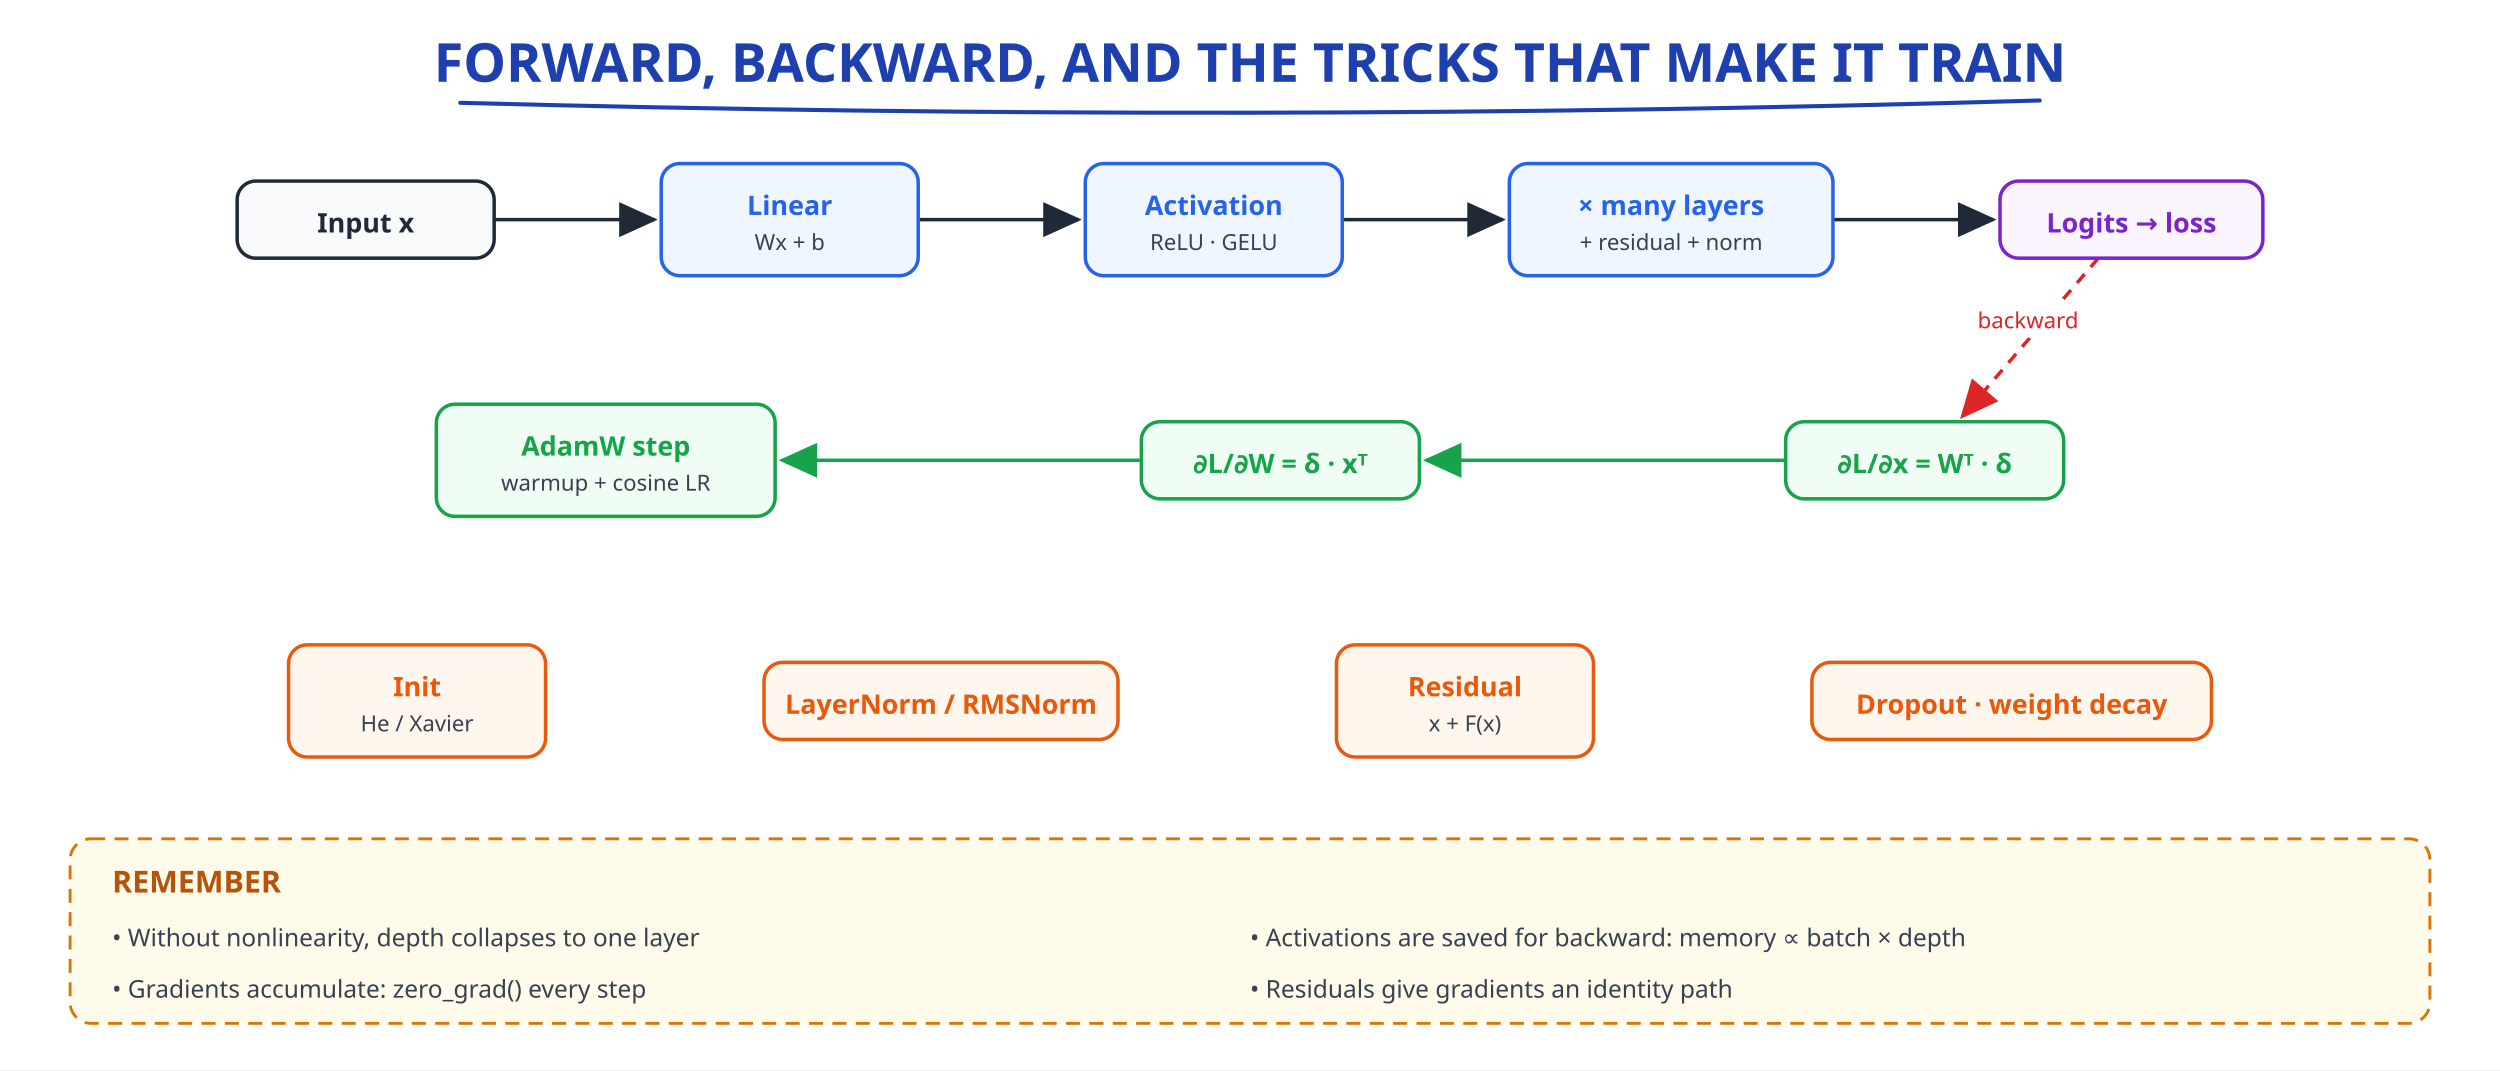
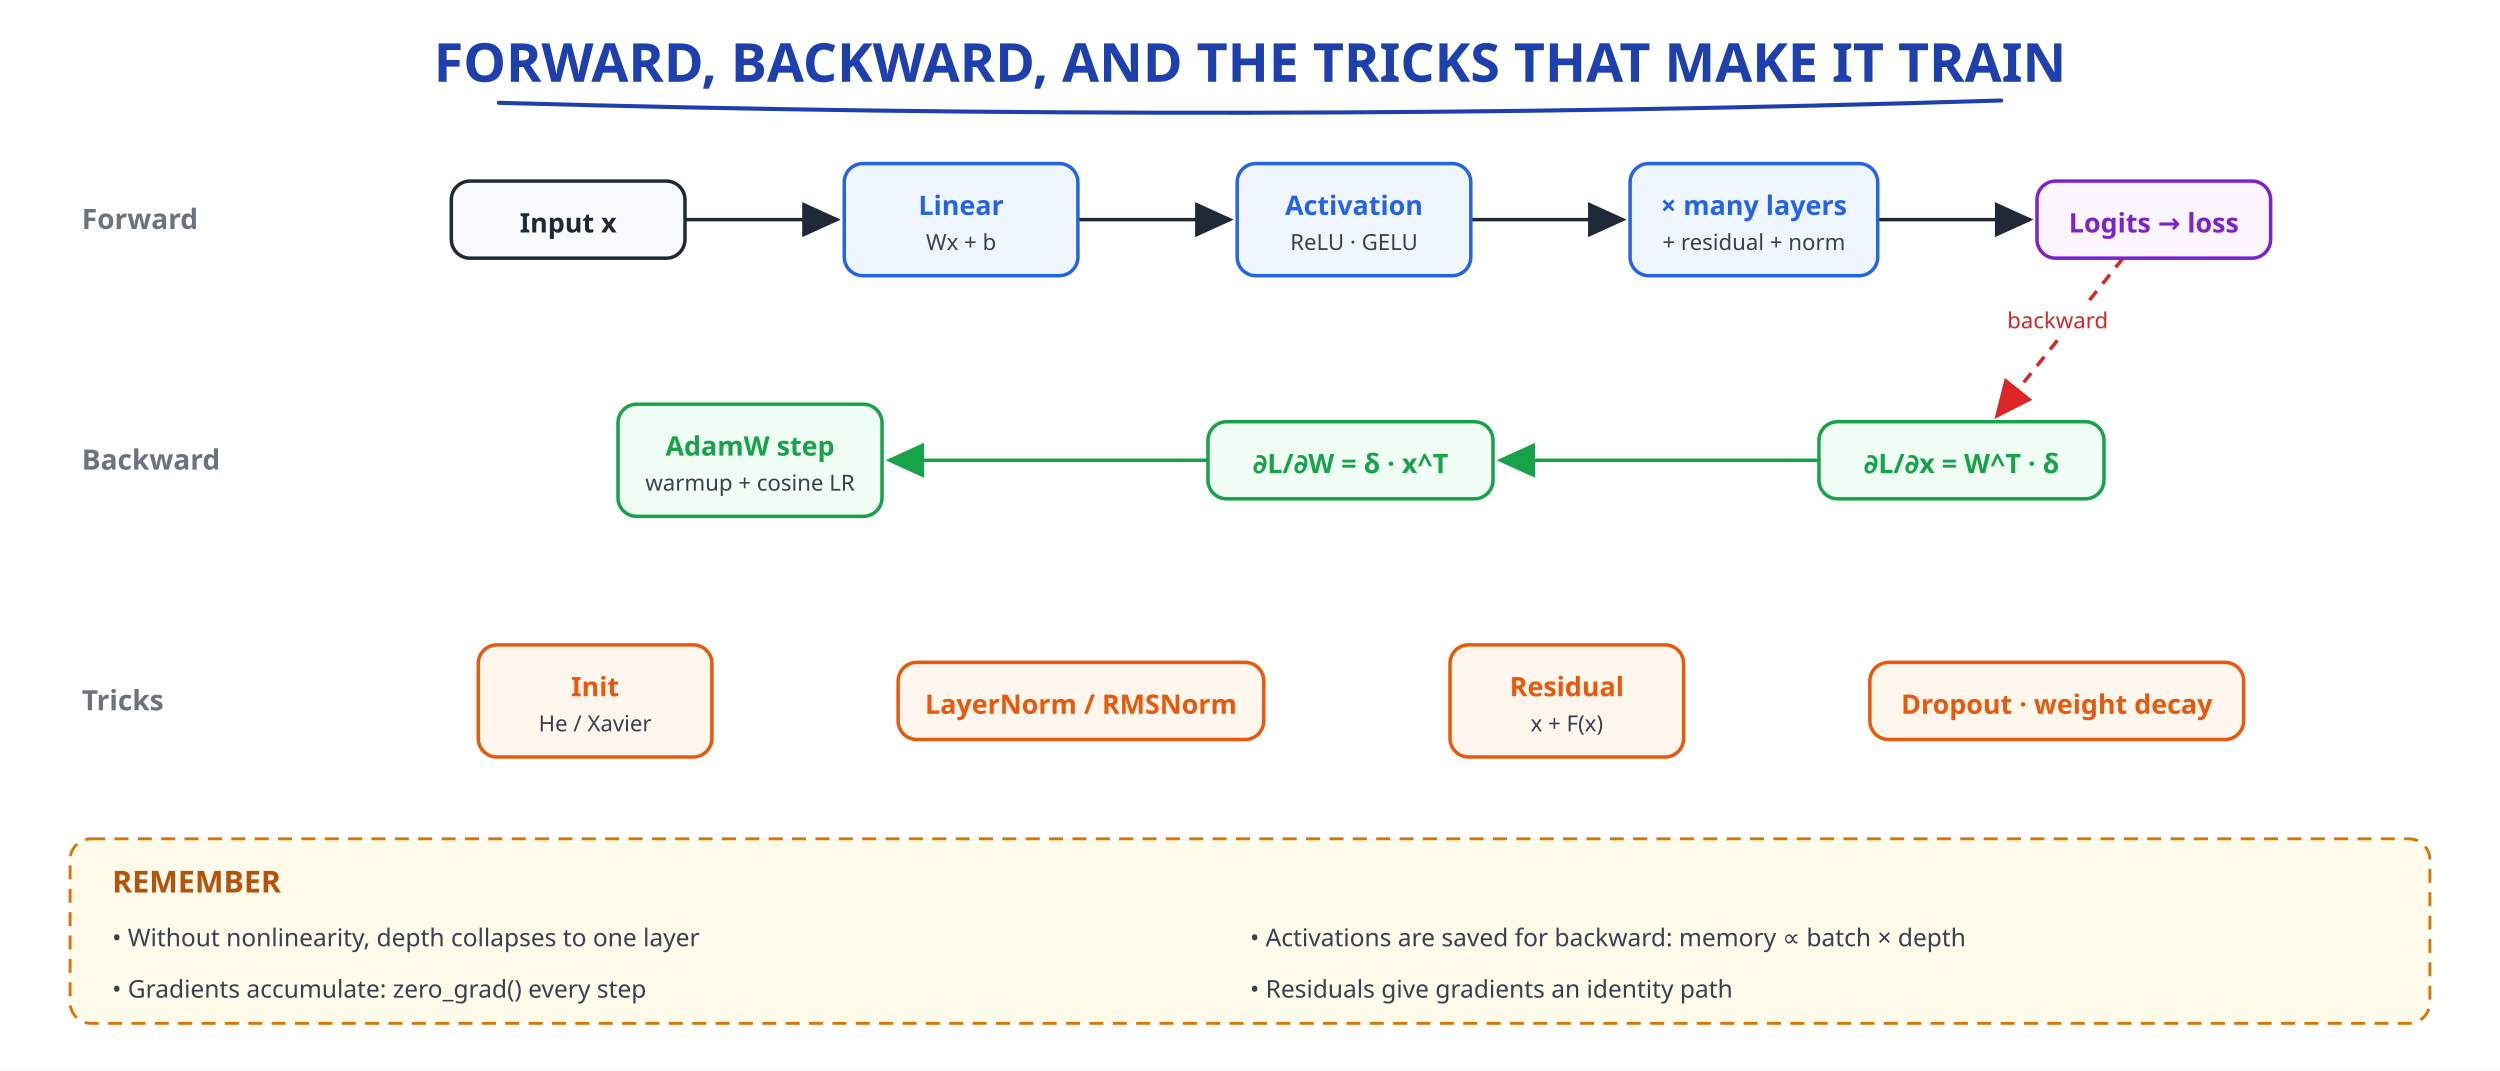
<svg xmlns="http://www.w3.org/2000/svg" width="2140" height="916" viewBox="0 0 2140 916">
  <defs>
    <marker id="ah-blue" markerWidth="12" markerHeight="10" refX="10" refY="5" orient="auto">
      <path d="M0,0 L11,5 L0,10 z" fill="#2563eb" />
    </marker>
    <marker id="ah-green" markerWidth="12" markerHeight="10" refX="10" refY="5" orient="auto">
      <path d="M0,0 L11,5 L0,10 z" fill="#16a34a" />
    </marker>
    <marker id="ah-orange" markerWidth="12" markerHeight="10" refX="10" refY="5" orient="auto">
      <path d="M0,0 L11,5 L0,10 z" fill="#ea580c" />
    </marker>
    <marker id="ah-purple" markerWidth="12" markerHeight="10" refX="10" refY="5" orient="auto">
      <path d="M0,0 L11,5 L0,10 z" fill="#7e22ce" />
    </marker>
    <marker id="ah-pink" markerWidth="12" markerHeight="10" refX="10" refY="5" orient="auto">
      <path d="M0,0 L11,5 L0,10 z" fill="#db2777" />
    </marker>
    <marker id="ah-red" markerWidth="12" markerHeight="10" refX="10" refY="5" orient="auto">
      <path d="M0,0 L11,5 L0,10 z" fill="#dc2626" />
    </marker>
    <marker id="ah-ink" markerWidth="12" markerHeight="10" refX="10" refY="5" orient="auto">
      <path d="M0,0 L11,5 L0,10 z" fill="#1f2937" />
    </marker>
    <marker id="ah-teal" markerWidth="12" markerHeight="10" refX="10" refY="5" orient="auto">
      <path d="M0,0 L11,5 L0,10 z" fill="#0f766e" />
    </marker>
  </defs>
  <rect width="2140" height="916" fill="#ffffff" />
  <text x="1070.0" y="70" font-family="Marker Felt" font-size="46" fill="#1e40af" text-anchor="middle" font-weight="bold">FORWARD, BACKWARD, AND THE TRICKS THAT MAKE IT TRAIN</text>
-   <path d="M394.0,88 Q1070.0,106 1746.0,86" stroke="#1e40af" stroke-width="3.5" fill="none" stroke-linecap="round" />
-   <line x1="423.0" y1="188.0" x2="560.0" y2="188.0" stroke="#1f2937" stroke-width="3" marker-end="url(#ah-ink)" />
-   <line x1="786.0" y1="188.0" x2="923.0" y2="188.0" stroke="#1f2937" stroke-width="3" marker-end="url(#ah-ink)" />
-   <line x1="1149.0" y1="188.0" x2="1286.0" y2="188.0" stroke="#1f2937" stroke-width="3" marker-end="url(#ah-ink)" />
-   <line x1="1569.0" y1="188.0" x2="1706.0" y2="188.0" stroke="#1f2937" stroke-width="3" marker-end="url(#ah-ink)" />
-   <line x1="1796.146" y1="221.0" x2="1679.765" y2="356.449" stroke="#dc2626" stroke-width="3" stroke-dasharray="10 8" marker-end="url(#ah-red)" />
-   <rect x="1684.0" y="259.0" width="104" height="30" rx="6" fill="#ffffff" />
-   <text x="1736.0" y="281.0" font-family="Chalkboard SE" font-size="19" fill="#dc2626" text-anchor="middle">backward</text>
-   <line x1="1528.5" y1="394.0" x2="1221.0" y2="394.0" stroke="#16a34a" stroke-width="3" marker-end="url(#ah-green)" />
-   <line x1="977.0" y1="394.0" x2="669.5" y2="394.0" stroke="#16a34a" stroke-width="3" marker-end="url(#ah-green)" />
-   <rect x="203.0" y="155.0" width="220" height="66" rx="16" fill="#f8fafc" stroke="#1f2937" stroke-width="3" />
-   <text x="313.0" y="199.0" font-family="Chalkboard SE" font-size="23" fill="#1f2937" text-anchor="middle" font-weight="bold">Input x</text>
-   <rect x="566.0" y="140.0" width="220" height="96" rx="16" fill="#eff6ff" stroke="#2563eb" stroke-width="3" />
-   <text x="676.0" y="184.0" font-family="Chalkboard SE" font-size="23" fill="#2563eb" text-anchor="middle" font-weight="bold">Linear</text>
-   <text x="676.0" y="214.0" font-family="Chalkboard SE" font-size="19" fill="#374151" text-anchor="middle">Wx + b</text>
-   <rect x="929.0" y="140.0" width="220" height="96" rx="16" fill="#eff6ff" stroke="#2563eb" stroke-width="3" />
-   <text x="1039.0" y="184.0" font-family="Chalkboard SE" font-size="23" fill="#2563eb" text-anchor="middle" font-weight="bold">Activation</text>
-   <text x="1039.0" y="214.0" font-family="Chalkboard SE" font-size="19" fill="#374151" text-anchor="middle">ReLU · GELU</text>
-   <rect x="1292.0" y="140.0" width="277" height="96" rx="16" fill="#eff6ff" stroke="#2563eb" stroke-width="3" />
-   <text x="1430.5" y="184.0" font-family="Chalkboard SE" font-size="23" fill="#2563eb" text-anchor="middle" font-weight="bold">× many layers</text>
-   <text x="1430.5" y="214.0" font-family="Chalkboard SE" font-size="19" fill="#374151" text-anchor="middle">+ residual + norm</text>
-   <rect x="1712.0" y="155.0" width="225" height="66" rx="16" fill="#faf5ff" stroke="#7e22ce" stroke-width="3" />
-   <text x="1824.5" y="199.0" font-family="Chalkboard SE" font-size="23" fill="#7e22ce" text-anchor="middle" font-weight="bold">Logits → loss</text>
-   <rect x="373.5" y="346.0" width="290" height="96" rx="16" fill="#f0fdf4" stroke="#16a34a" stroke-width="3" />
-   <text x="518.5" y="390.0" font-family="Chalkboard SE" font-size="23" fill="#16a34a" text-anchor="middle" font-weight="bold">AdamW step</text>
-   <text x="518.5" y="420.0" font-family="Chalkboard SE" font-size="19" fill="#374151" text-anchor="middle">warmup + cosine LR</text>
-   <rect x="977.0" y="361.0" width="238" height="66" rx="16" fill="#f0fdf4" stroke="#16a34a" stroke-width="3" />
-   <text x="1096.0" y="405.0" font-family="Chalkboard SE" font-size="23" fill="#16a34a" text-anchor="middle" font-weight="bold">∂L/∂W = δ · xᵀ</text>
-   <rect x="1528.5" y="361.0" width="238" height="66" rx="16" fill="#f0fdf4" stroke="#16a34a" stroke-width="3" />
-   <text x="1647.5" y="405.0" font-family="Chalkboard SE" font-size="23" fill="#16a34a" text-anchor="middle" font-weight="bold">∂L/∂x = Wᵀ · δ</text>
-   <rect x="247.0" y="552.0" width="220" height="96" rx="16" fill="#fff7ed" stroke="#ea580c" stroke-width="3" />
-   <text x="357.0" y="596.0" font-family="Chalkboard SE" font-size="23" fill="#ea580c" text-anchor="middle" font-weight="bold">Init</text>
-   <text x="357.0" y="626.0" font-family="Chalkboard SE" font-size="19" fill="#374151" text-anchor="middle">He / Xavier</text>
-   <rect x="654.0" y="567.0" width="303" height="66" rx="16" fill="#fff7ed" stroke="#ea580c" stroke-width="3" />
-   <text x="805.5" y="611.0" font-family="Chalkboard SE" font-size="23" fill="#ea580c" text-anchor="middle" font-weight="bold">LayerNorm / RMSNorm</text>
-   <rect x="1144.0" y="552.0" width="220" height="96" rx="16" fill="#fff7ed" stroke="#ea580c" stroke-width="3" />
-   <text x="1254.0" y="596.0" font-family="Chalkboard SE" font-size="23" fill="#ea580c" text-anchor="middle" font-weight="bold">Residual</text>
-   <text x="1254.0" y="626.0" font-family="Chalkboard SE" font-size="19" fill="#374151" text-anchor="middle">x + F(x)</text>
-   <rect x="1551.0" y="567.0" width="342" height="66" rx="16" fill="#fff7ed" stroke="#ea580c" stroke-width="3" />
-   <text x="1722.0" y="611.0" font-family="Chalkboard SE" font-size="23" fill="#ea580c" text-anchor="middle" font-weight="bold">Dropout · weight decay</text>
+   <path d="M426.969,88 Q1070.0,106 1713.031,86" stroke="#1e40af" stroke-width="3.5" fill="none" stroke-linecap="round" />
+   <text x="70" y="196.0" font-family="Marker Felt" font-size="24" fill="#6b7280" font-weight="bold">Forward</text>
+   <text x="70" y="402.0" font-family="Marker Felt" font-size="24" fill="#6b7280" font-weight="bold">Backward</text>
+   <text x="70" y="608.0" font-family="Marker Felt" font-size="24" fill="#6b7280" font-weight="bold">Tricks</text>
+   <line x1="586.339" y1="188.0" x2="716.677" y2="188.0" stroke="#1f2937" stroke-width="3" marker-end="url(#ah-ink)" />
+   <line x1="922.677" y1="188.0" x2="1053.016" y2="188.0" stroke="#1f2937" stroke-width="3" marker-end="url(#ah-ink)" />
+   <line x1="1259.016" y1="188.0" x2="1389.354" y2="188.0" stroke="#1f2937" stroke-width="3" marker-end="url(#ah-ink)" />
+   <line x1="1607.323" y1="188.0" x2="1737.661" y2="188.0" stroke="#1f2937" stroke-width="3" marker-end="url(#ah-ink)" />
+   <line x1="1817.286" y1="221.0" x2="1709.134" y2="356.313" stroke="#dc2626" stroke-width="3" stroke-dasharray="10 8" marker-end="url(#ah-red)" />
+   <rect x="1710.337" y="259.0" width="102.0" height="30" rx="6" fill="#ffffff" />
+   <text x="1761.337" y="281.0" font-family="Chalkboard SE" font-size="19" fill="#dc2626" text-anchor="middle">backward</text>
+   <line x1="1557.027" y1="394.0" x2="1284.023" y2="394.0" stroke="#16a34a" stroke-width="3" marker-end="url(#ah-green)" />
+   <line x1="1034.023" y1="394.0" x2="761.02" y2="394.0" stroke="#16a34a" stroke-width="3" marker-end="url(#ah-green)" />
+   <rect x="386.339" y="155.0" width="200" height="66" rx="16" fill="#f8fafc" stroke="#1f2937" stroke-width="3" />
+   <text x="486.339" y="199.0" font-family="Chalkboard SE" font-size="23" fill="#1f2937" text-anchor="middle" font-weight="bold">Input x</text>
+   <rect x="722.677" y="140.0" width="200" height="96" rx="16" fill="#eff6ff" stroke="#2563eb" stroke-width="3" />
+   <text x="822.677" y="184.0" font-family="Chalkboard SE" font-size="23" fill="#2563eb" text-anchor="middle" font-weight="bold">Linear</text>
+   <text x="822.677" y="214.0" font-family="Chalkboard SE" font-size="19" fill="#374151" text-anchor="middle">Wx + b</text>
+   <rect x="1059.016" y="140.0" width="200" height="96" rx="16" fill="#eff6ff" stroke="#2563eb" stroke-width="3" />
+   <text x="1159.016" y="184.0" font-family="Chalkboard SE" font-size="23" fill="#2563eb" text-anchor="middle" font-weight="bold">Activation</text>
+   <text x="1159.016" y="214.0" font-family="Chalkboard SE" font-size="19" fill="#374151" text-anchor="middle">ReLU · GELU</text>
+   <rect x="1395.354" y="140.0" width="211.969" height="96" rx="16" fill="#eff6ff" stroke="#2563eb" stroke-width="3" />
+   <text x="1501.339" y="184.0" font-family="Chalkboard SE" font-size="23" fill="#2563eb" text-anchor="middle" font-weight="bold">× many layers</text>
+   <text x="1501.339" y="214.0" font-family="Chalkboard SE" font-size="19" fill="#374151" text-anchor="middle">+ residual + norm</text>
+   <rect x="1743.661" y="155.0" width="200" height="66" rx="16" fill="#faf5ff" stroke="#7e22ce" stroke-width="3" />
+   <text x="1843.661" y="199.0" font-family="Chalkboard SE" font-size="23" fill="#7e22ce" text-anchor="middle" font-weight="bold">Logits → loss</text>
+   <rect x="529.004" y="346.0" width="226.016" height="96" rx="16" fill="#f0fdf4" stroke="#16a34a" stroke-width="3" />
+   <text x="642.012" y="390.0" font-family="Chalkboard SE" font-size="23" fill="#16a34a" text-anchor="middle" font-weight="bold">AdamW step</text>
+   <text x="642.012" y="420.0" font-family="Chalkboard SE" font-size="19" fill="#374151" text-anchor="middle">warmup + cosine LR</text>
+   <rect x="1034.023" y="361.0" width="244.0" height="66" rx="16" fill="#f0fdf4" stroke="#16a34a" stroke-width="3" />
+   <text x="1156.023" y="405.0" font-family="Chalkboard SE" font-size="23" fill="#16a34a" text-anchor="middle" font-weight="bold">∂L/∂W = δ · x^T</text>
+   <rect x="1557.027" y="361.0" width="243.969" height="66" rx="16" fill="#f0fdf4" stroke="#16a34a" stroke-width="3" />
+   <text x="1679.012" y="405.0" font-family="Chalkboard SE" font-size="23" fill="#16a34a" text-anchor="middle" font-weight="bold">∂L/∂x = W^T · δ</text>
+   <rect x="409.4" y="552.0" width="200" height="96" rx="16" fill="#fff7ed" stroke="#ea580c" stroke-width="3" />
+   <text x="509.4" y="596.0" font-family="Chalkboard SE" font-size="23" fill="#ea580c" text-anchor="middle" font-weight="bold">Init</text>
+   <text x="509.4" y="626.0" font-family="Chalkboard SE" font-size="19" fill="#374151" text-anchor="middle">He / Xavier</text>
+   <rect x="768.8" y="567.0" width="313.0" height="66" rx="16" fill="#fff7ed" stroke="#ea580c" stroke-width="3" />
+   <text x="925.3" y="611.0" font-family="Chalkboard SE" font-size="23" fill="#ea580c" text-anchor="middle" font-weight="bold">LayerNorm / RMSNorm</text>
+   <rect x="1241.2" y="552.0" width="200" height="96" rx="16" fill="#fff7ed" stroke="#ea580c" stroke-width="3" />
+   <text x="1341.2" y="596.0" font-family="Chalkboard SE" font-size="23" fill="#ea580c" text-anchor="middle" font-weight="bold">Residual</text>
+   <text x="1341.2" y="626.0" font-family="Chalkboard SE" font-size="19" fill="#374151" text-anchor="middle">x + F(x)</text>
+   <rect x="1600.6" y="567.0" width="320.0" height="66" rx="16" fill="#fff7ed" stroke="#ea580c" stroke-width="3" />
+   <text x="1760.6" y="611.0" font-family="Chalkboard SE" font-size="23" fill="#ea580c" text-anchor="middle" font-weight="bold">Dropout · weight decay</text>
  <rect x="60" y="718" width="2020" height="158" rx="18" fill="#fffbeb" stroke="#d97706" stroke-width="2.5" stroke-dasharray="12 8" />
  <text x="96" y="764" font-family="Marker Felt" font-size="26" fill="#b45309" font-weight="bold">REMEMBER</text>
  <text x="96.0" y="810" font-family="Chalkboard SE" font-size="21" fill="#374151">• Without nonlinearity, depth collapses to one layer</text>
  <text x="1070.0" y="810" font-family="Chalkboard SE" font-size="21" fill="#374151">• Activations are saved for backward: memory ∝ batch × depth</text>
  <text x="96.0" y="854" font-family="Chalkboard SE" font-size="21" fill="#374151">• Gradients accumulate: zero_grad() every step</text>
  <text x="1070.0" y="854" font-family="Chalkboard SE" font-size="21" fill="#374151">• Residuals give gradients an identity path</text>
</svg>
